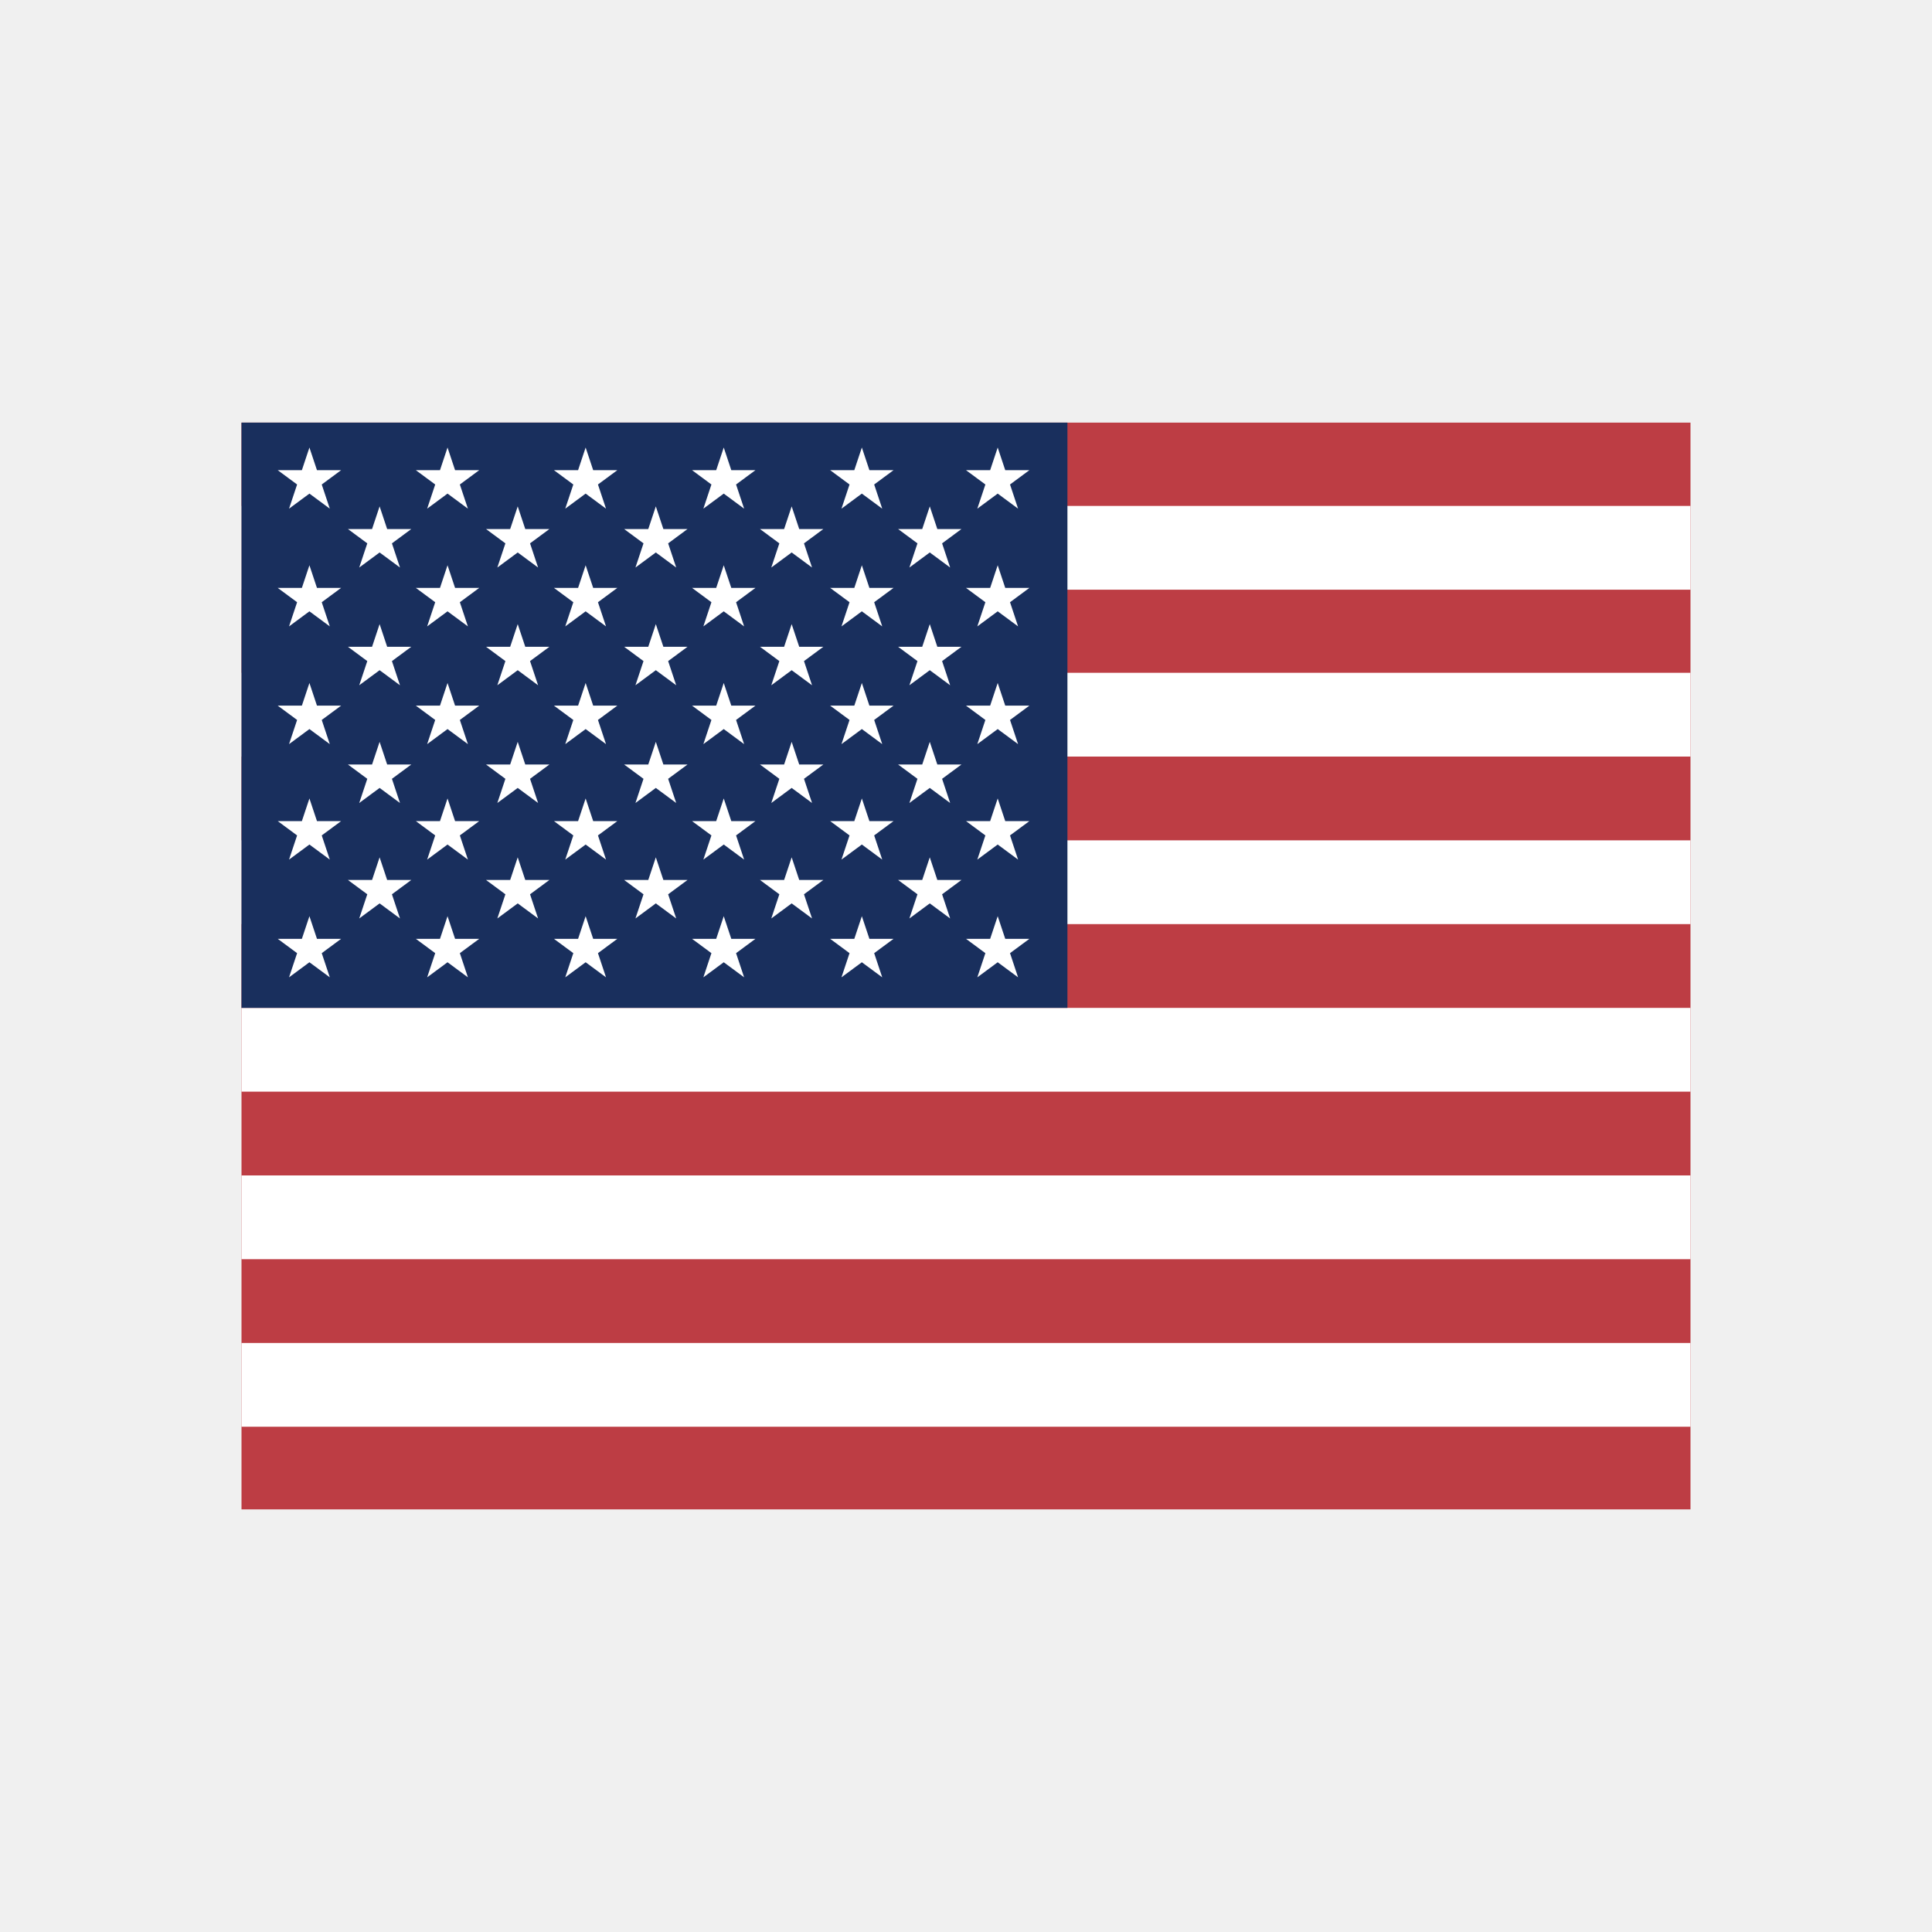
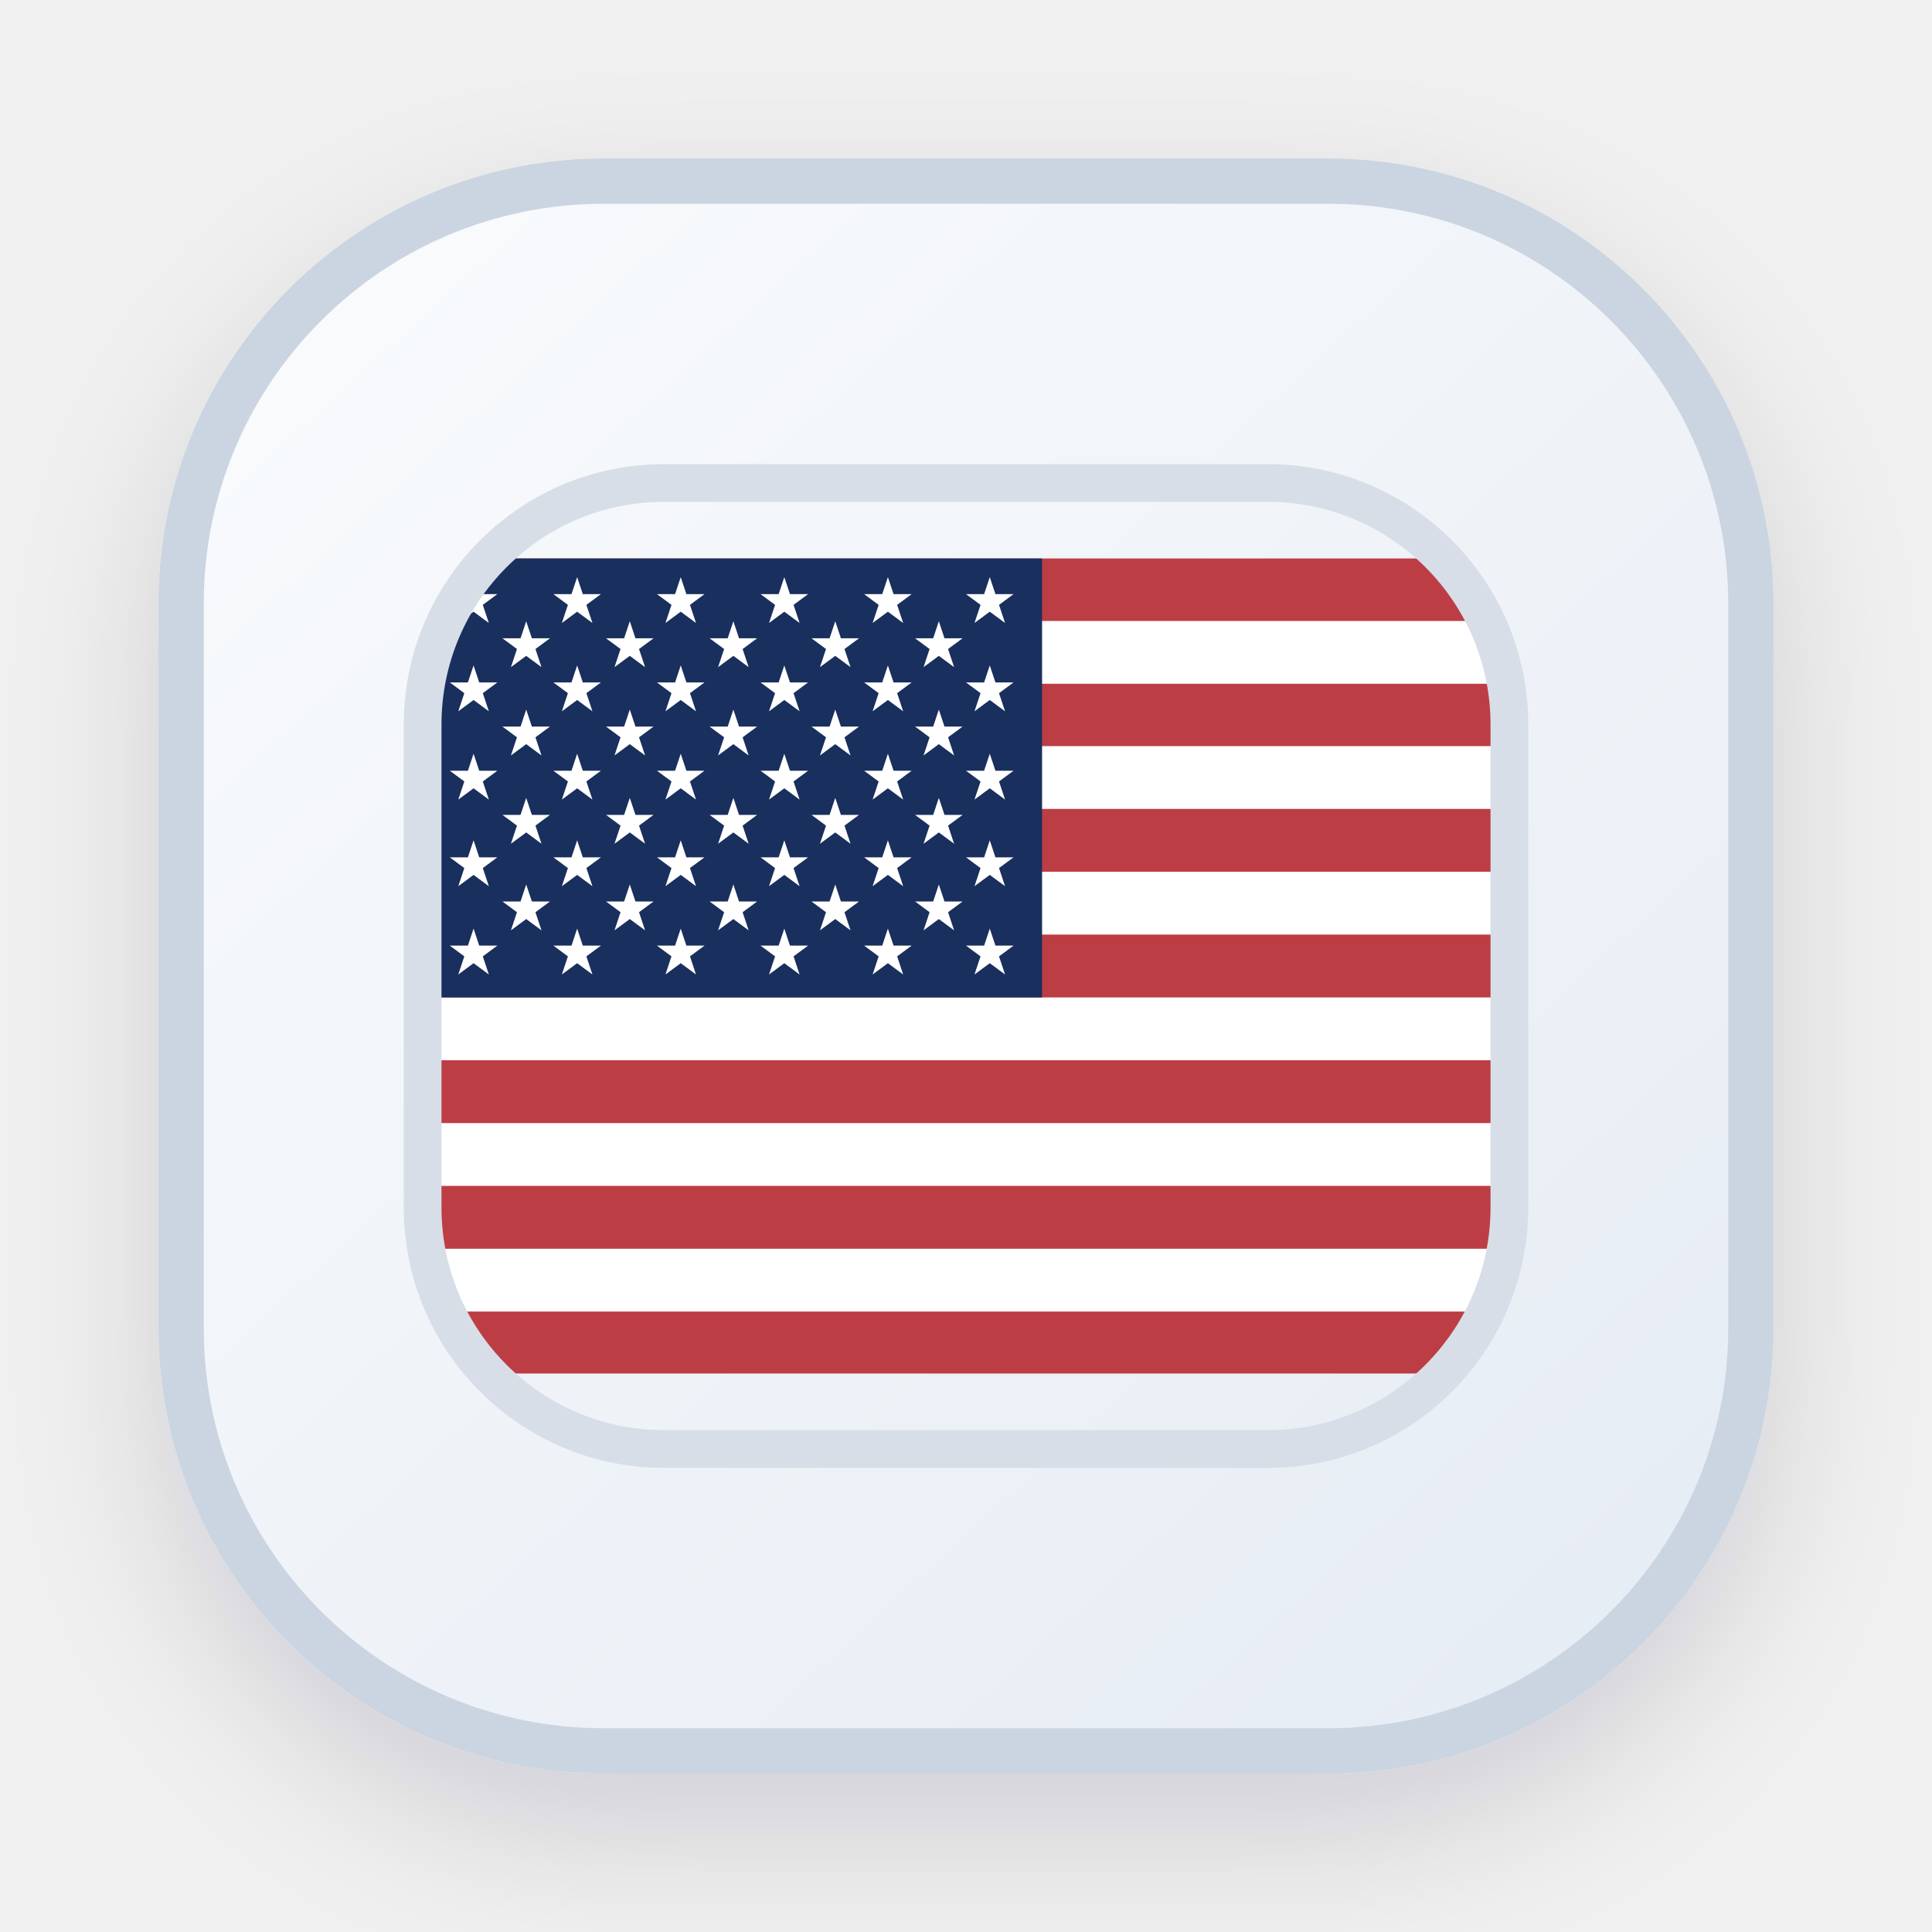
<svg xmlns="http://www.w3.org/2000/svg" viewBox="0 0 64 64" role="img" aria-label="usa">
-   <svg x="8" y="14" width="48" height="36" viewBox="0 0 640 480">
-     <path fill="#bd3d44" d="M0 0h640v480H0" />
-     <path stroke="#fff" stroke-width="37" d="M0 55.3h640M0 129h640M0 203h640M0 277h640M0 351h640M0 425h640" />
-     <path fill="#192f5d" d="M0 0h364.8v258.5H0" />
-     <marker id="us-a" markerHeight="30" markerWidth="30">
-       <path fill="#fff" d="m14 0 9 27L0 10h28L5 27z" />
-     </marker>
-     <path fill="none" marker-mid="url(#us-a)" d="m0 0 16 11h61 61 61 61 60L47 37h61 61 60 61L16 63h61 61 61 61 60L47 89h61 61 60 61L16 115h61 61 61 61 60L47 141h61 61 60 61L16 166h61 61 61 61 60L47 192h61 61 60 61L16 218h61 61 61 61 60z" />
-   </svg>
+   <defs>
+     <linearGradient id="plate" x1="12" x2="52" y1="10" y2="54" gradientUnits="userSpaceOnUse">
+       <stop offset="0%" stop-color="#f8fafc" />
+       <stop offset="100%" stop-color="#e7edf5" />
+     </linearGradient>
+     <filter id="shadow" x="-20%" y="-20%" width="140%" height="140%">
+       <feDropShadow dx="0" dy="2" stdDeviation="2.4" flood-color="#0f172a" flood-opacity="0.14" />
+     </filter>
+   </defs>
+   <g filter="url(#shadow)">
+     <rect x="6" y="6" width="52" height="52" rx="14" fill="url(#plate)" stroke="#cbd5e1" stroke-width="1.5" />
+   </g>
+   <defs>
+     <clipPath id="flag-badge">
+       <rect x="14" y="16" width="36" height="32" rx="8" />
+     </clipPath>
+   </defs>
+   <g clip-path="url(#flag-badge)">
+     <svg x="14" y="16" width="36" height="32" viewBox="0 0 640 480">
+       <path fill="#bd3d44" d="M0 0h640v480H0" />
+       <path stroke="#fff" stroke-width="37" d="M0 55.3h640M0 129h640M0 203h640M0 277h640M0 351h640M0 425h640" />
+       <path fill="#192f5d" d="M0 0h364.8v258.5H0" />
+       <marker id="us-a" markerHeight="30" markerWidth="30">
+         <path fill="#fff" d="m14 0 9 27L0 10h28L5 27z" />
+       </marker>
+       <path fill="none" marker-mid="url(#us-a)" d="m0 0 16 11h61 61 61 61 60L47 37h61 61 60 61L16 63h61 61 61 61 60L47 89h61 61 60 61L16 115h61 61 61 61 60L47 141h61 61 60 61L16 166h61 61 61 61 60L47 192h61 61 60 61L16 218h61 61 61 61 60z" />
+     </svg>
+   </g>
+   <rect x="14" y="16" width="36" height="32" rx="8" fill="none" stroke="#d7dee8" stroke-width="1.25" />
</svg>
